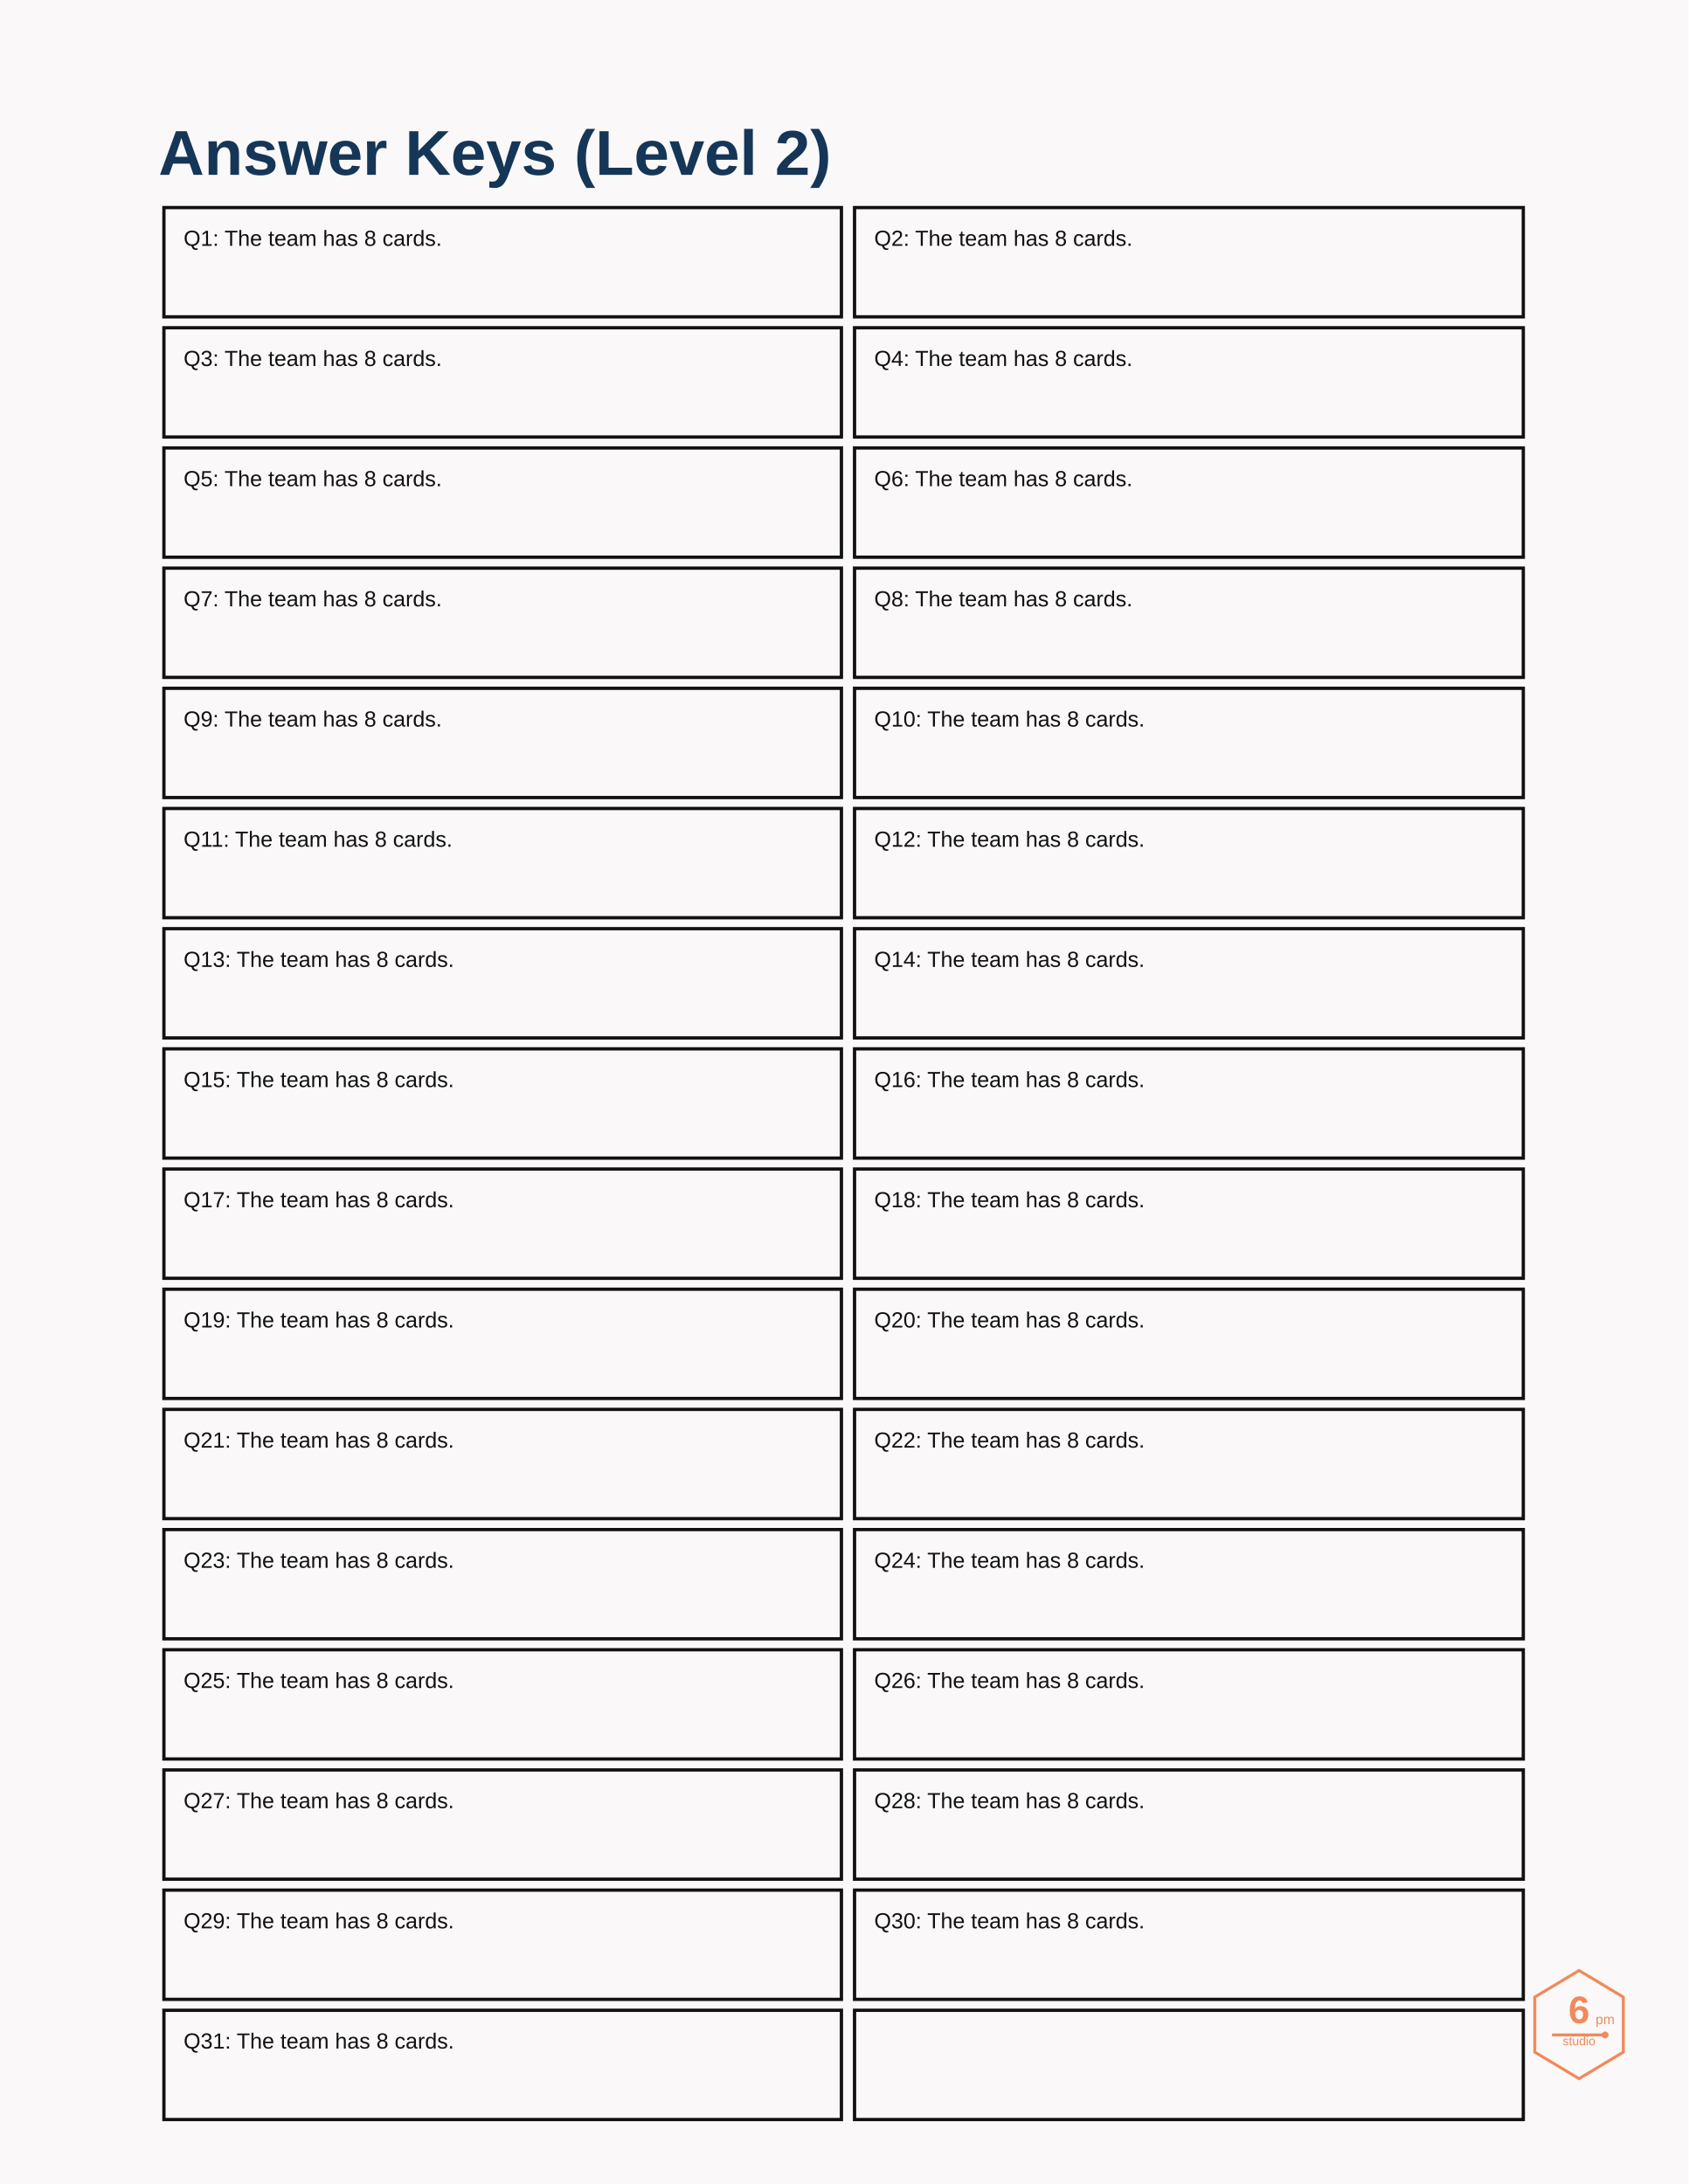
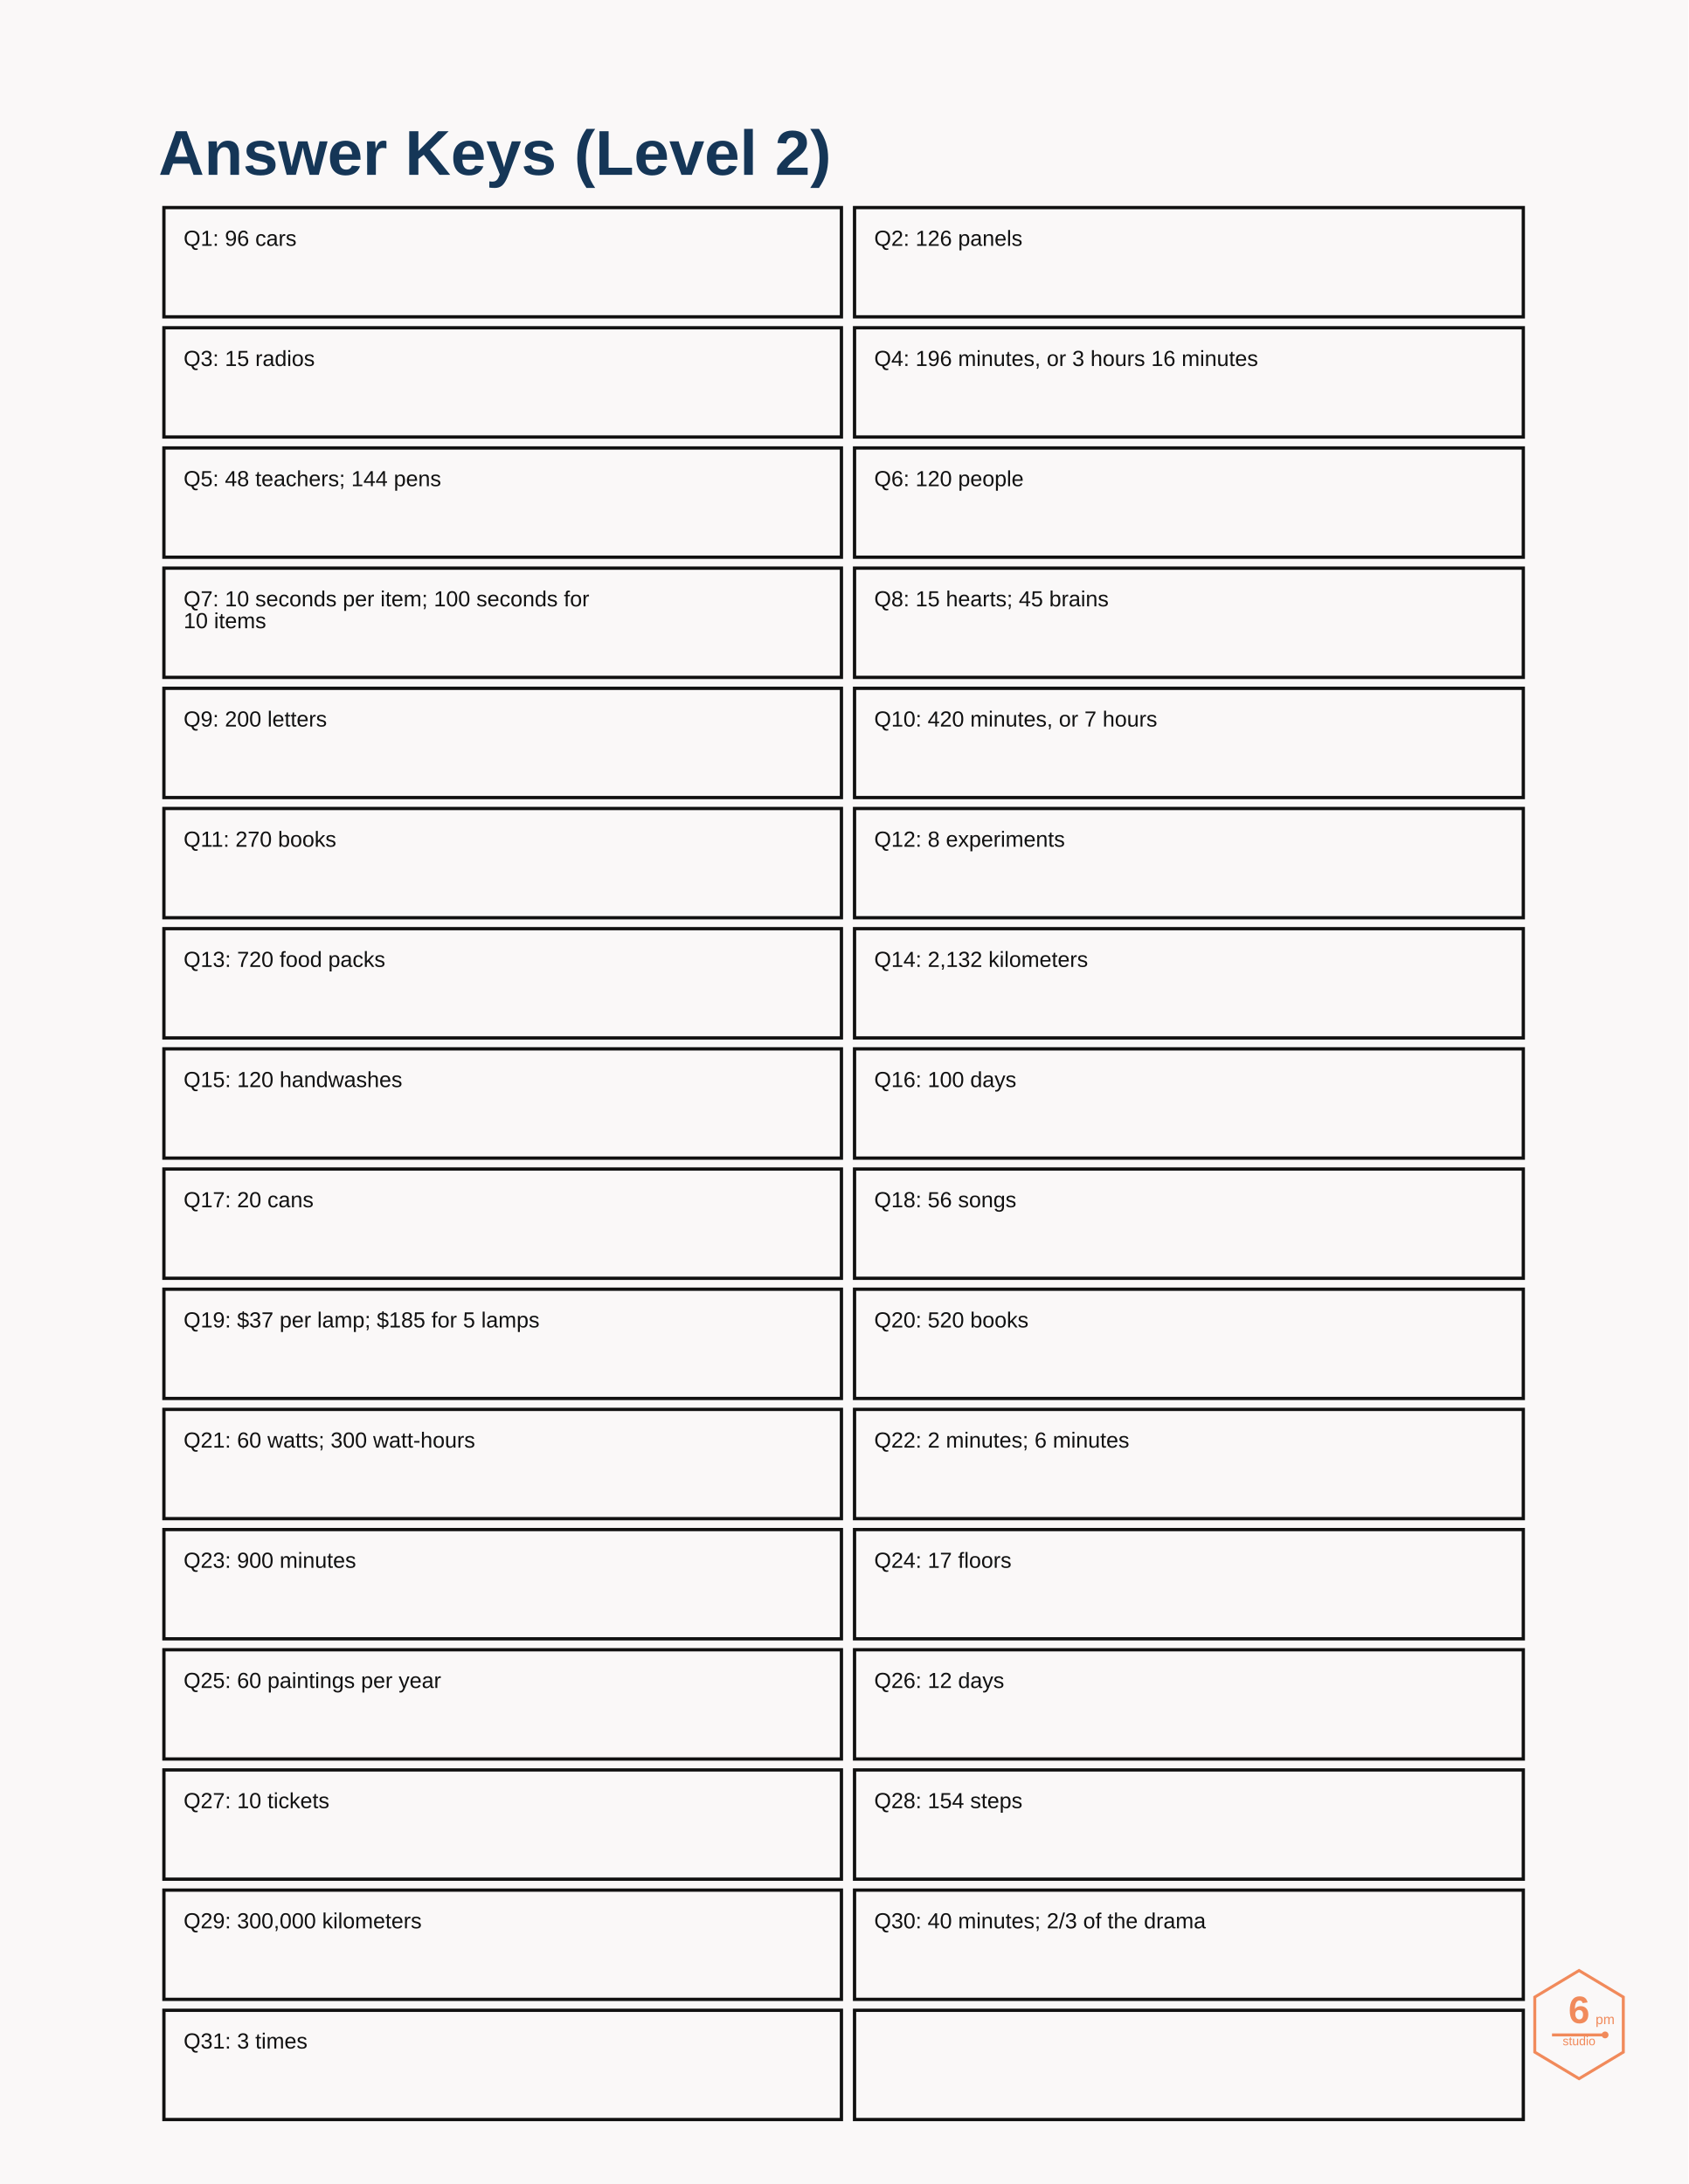
<svg xmlns="http://www.w3.org/2000/svg" width="1545" height="1999" viewBox="0 0 1545 1999" data-template-variant="answer-key" data-template-version="1.0.0" data-level="level2" data-page="1">
  <rect width="1545" height="1999" fill="#faf8f8" />
  <text x="145" y="160" fill="#153657" font-family="Arial, Helvetica, sans-serif" font-size="58" font-weight="700">Answer Keys (Level 2)</text>
  <rect x="150" y="190" width="620" height="100" fill="none" stroke="#111" stroke-width="3" />
-   <text x="168" y="225" fill="#111" font-family="Arial, Helvetica, sans-serif" font-size="20">Q1: The team has 8 cards.</text>
+   <text x="168" y="225" fill="#111" font-family="Arial, Helvetica, sans-serif" font-size="20">Q1: 96 cars</text>
  <rect x="782" y="190" width="612" height="100" fill="none" stroke="#111" stroke-width="3" />
-   <text x="800" y="225" fill="#111" font-family="Arial, Helvetica, sans-serif" font-size="20">Q2: The team has 8 cards.</text>
+   <text x="800" y="225" fill="#111" font-family="Arial, Helvetica, sans-serif" font-size="20">Q2: 126 panels</text>
  <rect x="150" y="300" width="620" height="100" fill="none" stroke="#111" stroke-width="3" />
-   <text x="168" y="335" fill="#111" font-family="Arial, Helvetica, sans-serif" font-size="20">Q3: The team has 8 cards.</text>
+   <text x="168" y="335" fill="#111" font-family="Arial, Helvetica, sans-serif" font-size="20">Q3: 15 radios</text>
  <rect x="782" y="300" width="612" height="100" fill="none" stroke="#111" stroke-width="3" />
-   <text x="800" y="335" fill="#111" font-family="Arial, Helvetica, sans-serif" font-size="20">Q4: The team has 8 cards.</text>
+   <text x="800" y="335" fill="#111" font-family="Arial, Helvetica, sans-serif" font-size="20">Q4: 196 minutes, or 3 hours 16 minutes</text>
  <rect x="150" y="410" width="620" height="100" fill="none" stroke="#111" stroke-width="3" />
-   <text x="168" y="445" fill="#111" font-family="Arial, Helvetica, sans-serif" font-size="20">Q5: The team has 8 cards.</text>
+   <text x="168" y="445" fill="#111" font-family="Arial, Helvetica, sans-serif" font-size="20">Q5: 48 teachers; 144 pens</text>
  <rect x="782" y="410" width="612" height="100" fill="none" stroke="#111" stroke-width="3" />
-   <text x="800" y="445" fill="#111" font-family="Arial, Helvetica, sans-serif" font-size="20">Q6: The team has 8 cards.</text>
+   <text x="800" y="445" fill="#111" font-family="Arial, Helvetica, sans-serif" font-size="20">Q6: 120 people</text>
  <rect x="150" y="520" width="620" height="100" fill="none" stroke="#111" stroke-width="3" />
-   <text x="168" y="555" fill="#111" font-family="Arial, Helvetica, sans-serif" font-size="20">Q7: The team has 8 cards.</text>
+   <text x="168" y="555" fill="#111" font-family="Arial, Helvetica, sans-serif" font-size="20">Q7: 10 seconds per item; 100 seconds for</text>
+   <text x="168" y="575" fill="#111" font-family="Arial, Helvetica, sans-serif" font-size="20">10 items</text>
  <rect x="782" y="520" width="612" height="100" fill="none" stroke="#111" stroke-width="3" />
-   <text x="800" y="555" fill="#111" font-family="Arial, Helvetica, sans-serif" font-size="20">Q8: The team has 8 cards.</text>
+   <text x="800" y="555" fill="#111" font-family="Arial, Helvetica, sans-serif" font-size="20">Q8: 15 hearts; 45 brains</text>
  <rect x="150" y="630" width="620" height="100" fill="none" stroke="#111" stroke-width="3" />
-   <text x="168" y="665" fill="#111" font-family="Arial, Helvetica, sans-serif" font-size="20">Q9: The team has 8 cards.</text>
+   <text x="168" y="665" fill="#111" font-family="Arial, Helvetica, sans-serif" font-size="20">Q9: 200 letters</text>
  <rect x="782" y="630" width="612" height="100" fill="none" stroke="#111" stroke-width="3" />
-   <text x="800" y="665" fill="#111" font-family="Arial, Helvetica, sans-serif" font-size="20">Q10: The team has 8 cards.</text>
+   <text x="800" y="665" fill="#111" font-family="Arial, Helvetica, sans-serif" font-size="20">Q10: 420 minutes, or 7 hours</text>
  <rect x="150" y="740" width="620" height="100" fill="none" stroke="#111" stroke-width="3" />
-   <text x="168" y="775" fill="#111" font-family="Arial, Helvetica, sans-serif" font-size="20">Q11: The team has 8 cards.</text>
+   <text x="168" y="775" fill="#111" font-family="Arial, Helvetica, sans-serif" font-size="20">Q11: 270 books</text>
  <rect x="782" y="740" width="612" height="100" fill="none" stroke="#111" stroke-width="3" />
-   <text x="800" y="775" fill="#111" font-family="Arial, Helvetica, sans-serif" font-size="20">Q12: The team has 8 cards.</text>
+   <text x="800" y="775" fill="#111" font-family="Arial, Helvetica, sans-serif" font-size="20">Q12: 8 experiments</text>
  <rect x="150" y="850" width="620" height="100" fill="none" stroke="#111" stroke-width="3" />
-   <text x="168" y="885" fill="#111" font-family="Arial, Helvetica, sans-serif" font-size="20">Q13: The team has 8 cards.</text>
+   <text x="168" y="885" fill="#111" font-family="Arial, Helvetica, sans-serif" font-size="20">Q13: 720 food packs</text>
  <rect x="782" y="850" width="612" height="100" fill="none" stroke="#111" stroke-width="3" />
-   <text x="800" y="885" fill="#111" font-family="Arial, Helvetica, sans-serif" font-size="20">Q14: The team has 8 cards.</text>
+   <text x="800" y="885" fill="#111" font-family="Arial, Helvetica, sans-serif" font-size="20">Q14: 2,132 kilometers</text>
  <rect x="150" y="960" width="620" height="100" fill="none" stroke="#111" stroke-width="3" />
-   <text x="168" y="995" fill="#111" font-family="Arial, Helvetica, sans-serif" font-size="20">Q15: The team has 8 cards.</text>
+   <text x="168" y="995" fill="#111" font-family="Arial, Helvetica, sans-serif" font-size="20">Q15: 120 handwashes</text>
  <rect x="782" y="960" width="612" height="100" fill="none" stroke="#111" stroke-width="3" />
-   <text x="800" y="995" fill="#111" font-family="Arial, Helvetica, sans-serif" font-size="20">Q16: The team has 8 cards.</text>
+   <text x="800" y="995" fill="#111" font-family="Arial, Helvetica, sans-serif" font-size="20">Q16: 100 days</text>
  <rect x="150" y="1070" width="620" height="100" fill="none" stroke="#111" stroke-width="3" />
-   <text x="168" y="1105" fill="#111" font-family="Arial, Helvetica, sans-serif" font-size="20">Q17: The team has 8 cards.</text>
+   <text x="168" y="1105" fill="#111" font-family="Arial, Helvetica, sans-serif" font-size="20">Q17: 20 cans</text>
  <rect x="782" y="1070" width="612" height="100" fill="none" stroke="#111" stroke-width="3" />
-   <text x="800" y="1105" fill="#111" font-family="Arial, Helvetica, sans-serif" font-size="20">Q18: The team has 8 cards.</text>
+   <text x="800" y="1105" fill="#111" font-family="Arial, Helvetica, sans-serif" font-size="20">Q18: 56 songs</text>
  <rect x="150" y="1180" width="620" height="100" fill="none" stroke="#111" stroke-width="3" />
-   <text x="168" y="1215" fill="#111" font-family="Arial, Helvetica, sans-serif" font-size="20">Q19: The team has 8 cards.</text>
+   <text x="168" y="1215" fill="#111" font-family="Arial, Helvetica, sans-serif" font-size="20">Q19: $37 per lamp; $185 for 5 lamps</text>
  <rect x="782" y="1180" width="612" height="100" fill="none" stroke="#111" stroke-width="3" />
-   <text x="800" y="1215" fill="#111" font-family="Arial, Helvetica, sans-serif" font-size="20">Q20: The team has 8 cards.</text>
+   <text x="800" y="1215" fill="#111" font-family="Arial, Helvetica, sans-serif" font-size="20">Q20: 520 books</text>
  <rect x="150" y="1290" width="620" height="100" fill="none" stroke="#111" stroke-width="3" />
-   <text x="168" y="1325" fill="#111" font-family="Arial, Helvetica, sans-serif" font-size="20">Q21: The team has 8 cards.</text>
+   <text x="168" y="1325" fill="#111" font-family="Arial, Helvetica, sans-serif" font-size="20">Q21: 60 watts; 300 watt-hours</text>
  <rect x="782" y="1290" width="612" height="100" fill="none" stroke="#111" stroke-width="3" />
-   <text x="800" y="1325" fill="#111" font-family="Arial, Helvetica, sans-serif" font-size="20">Q22: The team has 8 cards.</text>
+   <text x="800" y="1325" fill="#111" font-family="Arial, Helvetica, sans-serif" font-size="20">Q22: 2 minutes; 6 minutes</text>
  <rect x="150" y="1400" width="620" height="100" fill="none" stroke="#111" stroke-width="3" />
-   <text x="168" y="1435" fill="#111" font-family="Arial, Helvetica, sans-serif" font-size="20">Q23: The team has 8 cards.</text>
+   <text x="168" y="1435" fill="#111" font-family="Arial, Helvetica, sans-serif" font-size="20">Q23: 900 minutes</text>
  <rect x="782" y="1400" width="612" height="100" fill="none" stroke="#111" stroke-width="3" />
-   <text x="800" y="1435" fill="#111" font-family="Arial, Helvetica, sans-serif" font-size="20">Q24: The team has 8 cards.</text>
+   <text x="800" y="1435" fill="#111" font-family="Arial, Helvetica, sans-serif" font-size="20">Q24: 17 floors</text>
  <rect x="150" y="1510" width="620" height="100" fill="none" stroke="#111" stroke-width="3" />
-   <text x="168" y="1545" fill="#111" font-family="Arial, Helvetica, sans-serif" font-size="20">Q25: The team has 8 cards.</text>
+   <text x="168" y="1545" fill="#111" font-family="Arial, Helvetica, sans-serif" font-size="20">Q25: 60 paintings per year</text>
  <rect x="782" y="1510" width="612" height="100" fill="none" stroke="#111" stroke-width="3" />
-   <text x="800" y="1545" fill="#111" font-family="Arial, Helvetica, sans-serif" font-size="20">Q26: The team has 8 cards.</text>
+   <text x="800" y="1545" fill="#111" font-family="Arial, Helvetica, sans-serif" font-size="20">Q26: 12 days</text>
  <rect x="150" y="1620" width="620" height="100" fill="none" stroke="#111" stroke-width="3" />
-   <text x="168" y="1655" fill="#111" font-family="Arial, Helvetica, sans-serif" font-size="20">Q27: The team has 8 cards.</text>
+   <text x="168" y="1655" fill="#111" font-family="Arial, Helvetica, sans-serif" font-size="20">Q27: 10 tickets</text>
  <rect x="782" y="1620" width="612" height="100" fill="none" stroke="#111" stroke-width="3" />
-   <text x="800" y="1655" fill="#111" font-family="Arial, Helvetica, sans-serif" font-size="20">Q28: The team has 8 cards.</text>
+   <text x="800" y="1655" fill="#111" font-family="Arial, Helvetica, sans-serif" font-size="20">Q28: 154 steps</text>
  <rect x="150" y="1730" width="620" height="100" fill="none" stroke="#111" stroke-width="3" />
-   <text x="168" y="1765" fill="#111" font-family="Arial, Helvetica, sans-serif" font-size="20">Q29: The team has 8 cards.</text>
+   <text x="168" y="1765" fill="#111" font-family="Arial, Helvetica, sans-serif" font-size="20">Q29: 300,000 kilometers</text>
  <rect x="782" y="1730" width="612" height="100" fill="none" stroke="#111" stroke-width="3" />
-   <text x="800" y="1765" fill="#111" font-family="Arial, Helvetica, sans-serif" font-size="20">Q30: The team has 8 cards.</text>
+   <text x="800" y="1765" fill="#111" font-family="Arial, Helvetica, sans-serif" font-size="20">Q30: 40 minutes; 2/3 of the drama</text>
  <rect x="150" y="1840" width="620" height="100" fill="none" stroke="#111" stroke-width="3" />
-   <text x="168" y="1875" fill="#111" font-family="Arial, Helvetica, sans-serif" font-size="20">Q31: The team has 8 cards.</text>
+   <text x="168" y="1875" fill="#111" font-family="Arial, Helvetica, sans-serif" font-size="20">Q31: 3 times</text>
  <rect x="782" y="1840" width="612" height="100" fill="none" stroke="#111" stroke-width="3" />
  <g transform="translate(1400 1800) scale(0.45)" fill="none" stroke="#f18a5b" stroke-width="6">
    <path d="M100 8 190 62v112l-90 54-90-54V62Z" />
    <path d="M45 139h110" />
    <circle cx="153" cy="139" r="4" fill="#f18a5b" />
    <text x="100" y="115" fill="#f18a5b" stroke="none" text-anchor="middle" font-family="Arial, Helvetica, sans-serif" font-size="78" font-weight="700">6</text>
    <text x="153" y="117" fill="#f18a5b" stroke="none" text-anchor="middle" font-family="Arial, Helvetica, sans-serif" font-size="28">pm</text>
    <text x="100" y="160" fill="#f18a5b" stroke="none" text-anchor="middle" font-family="Arial, Helvetica, sans-serif" font-size="25">studio</text>
  </g>
</svg>
